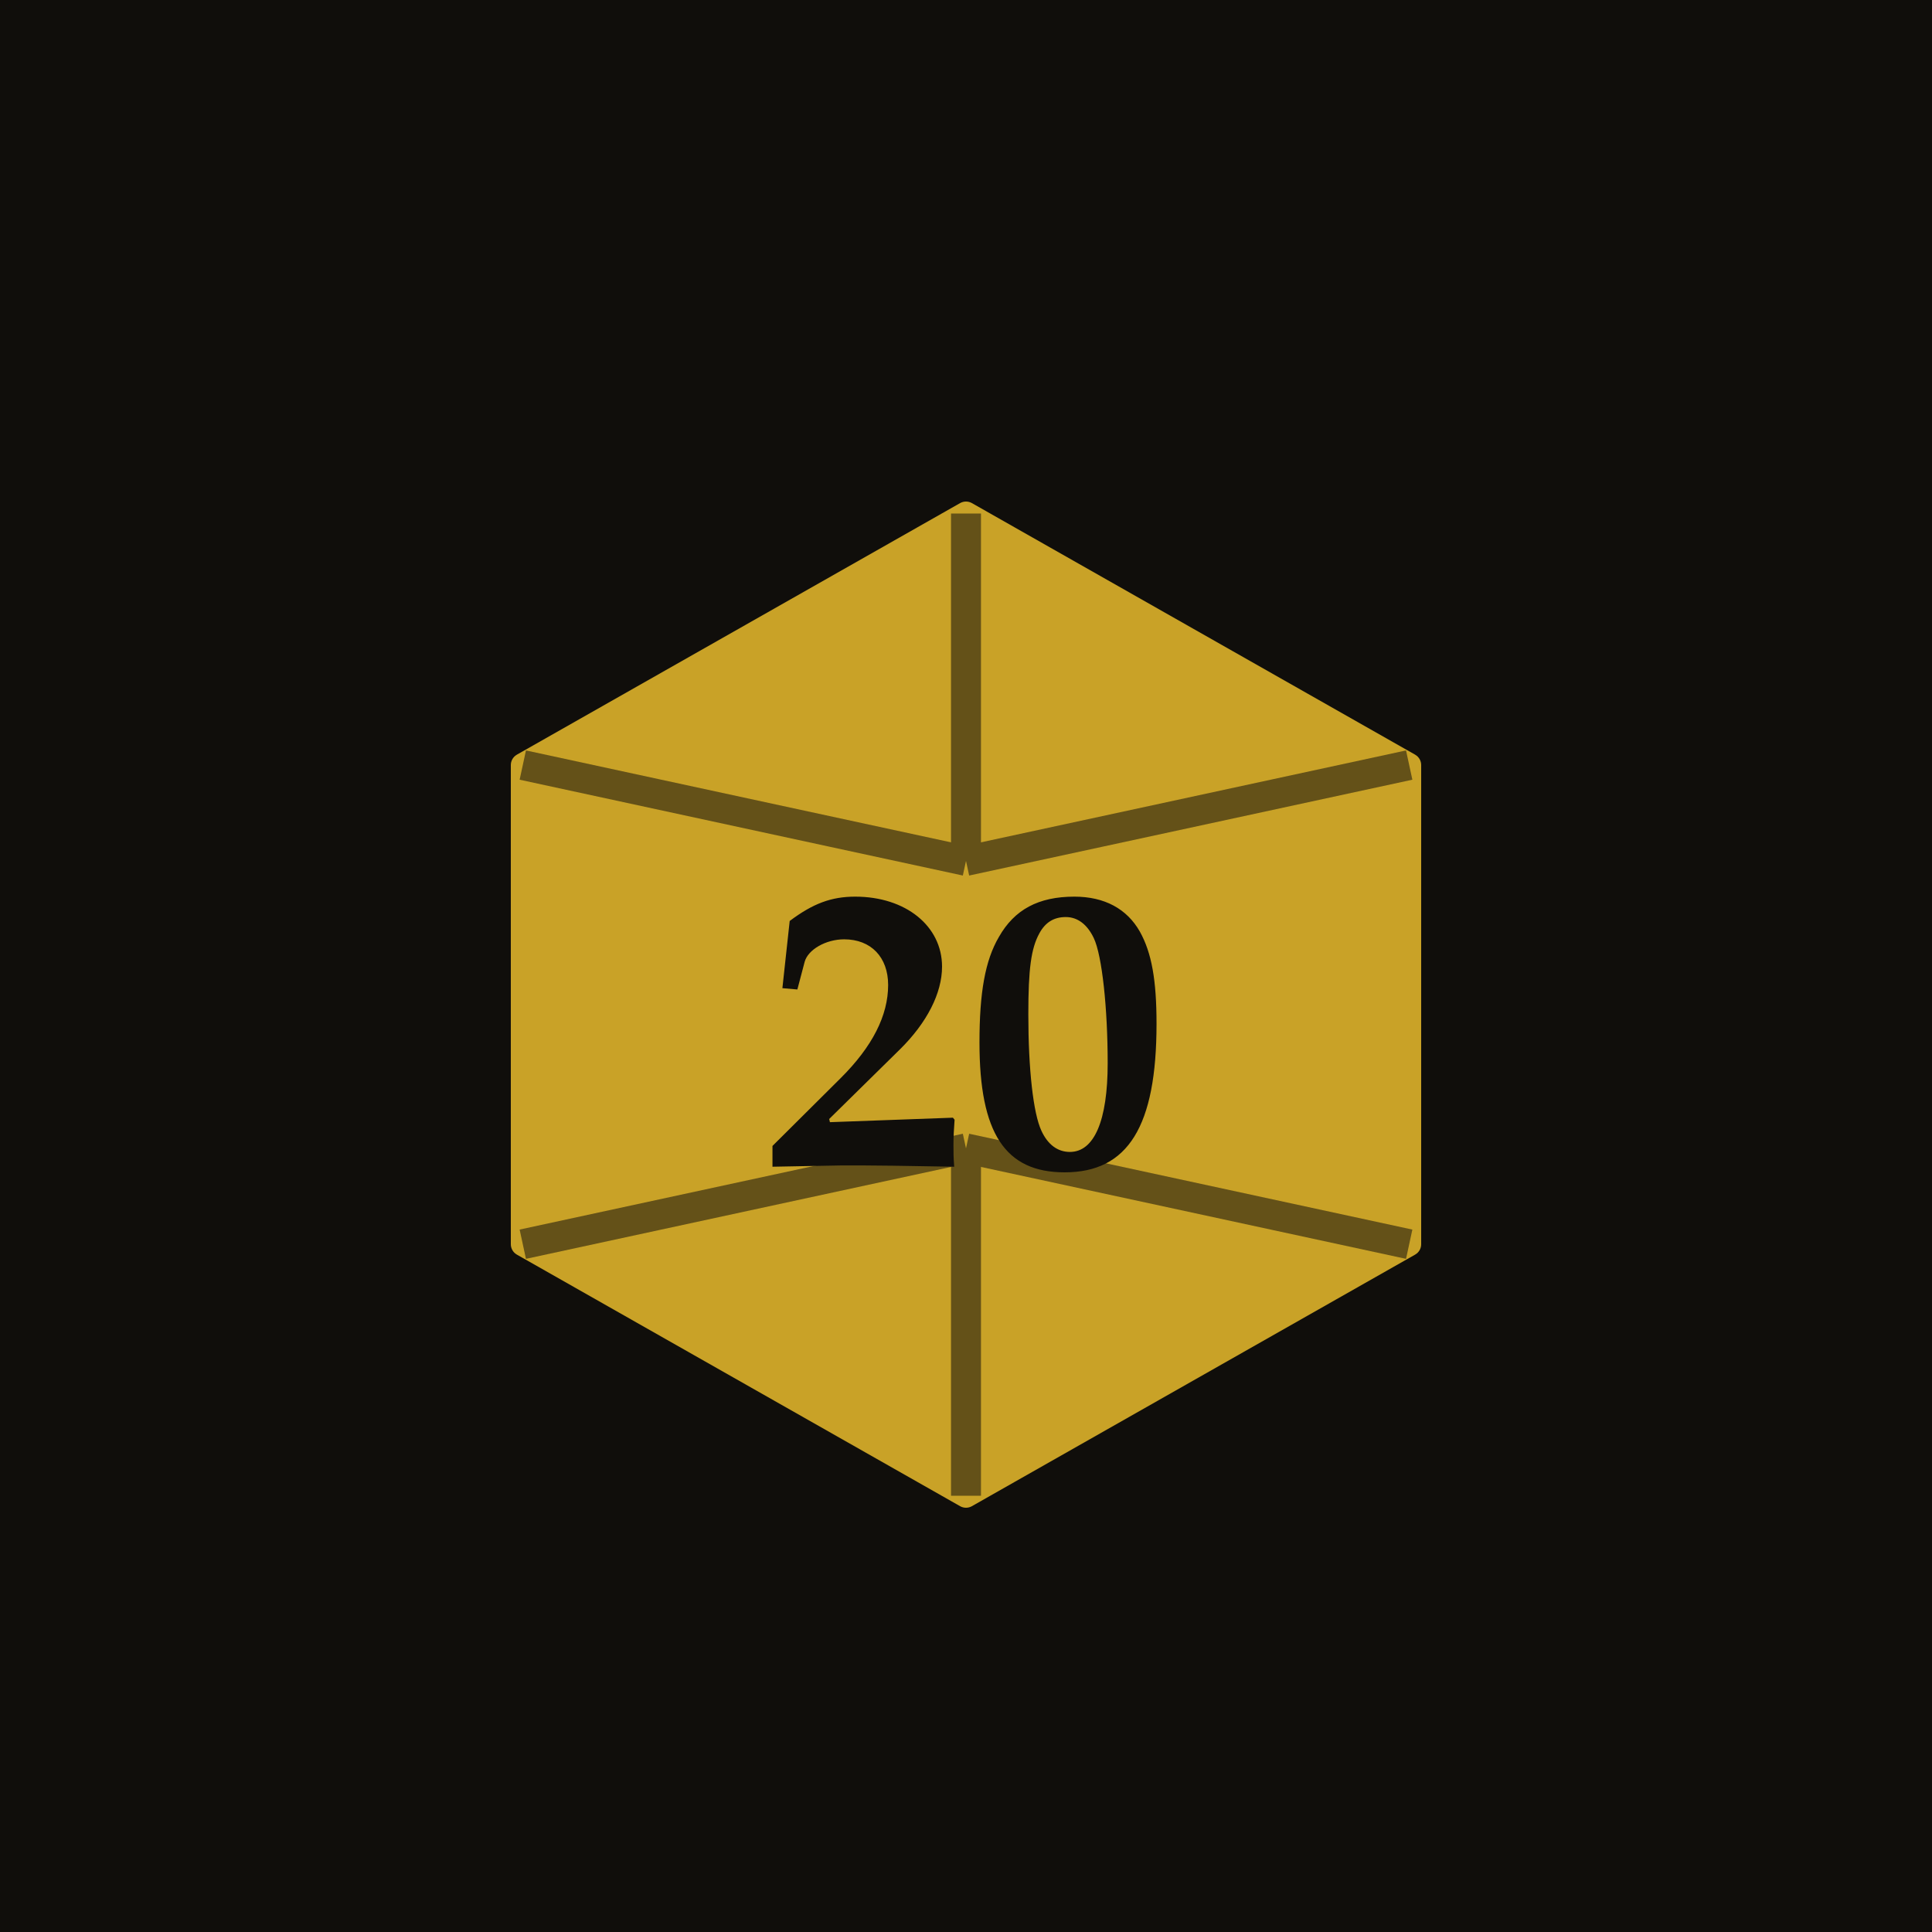
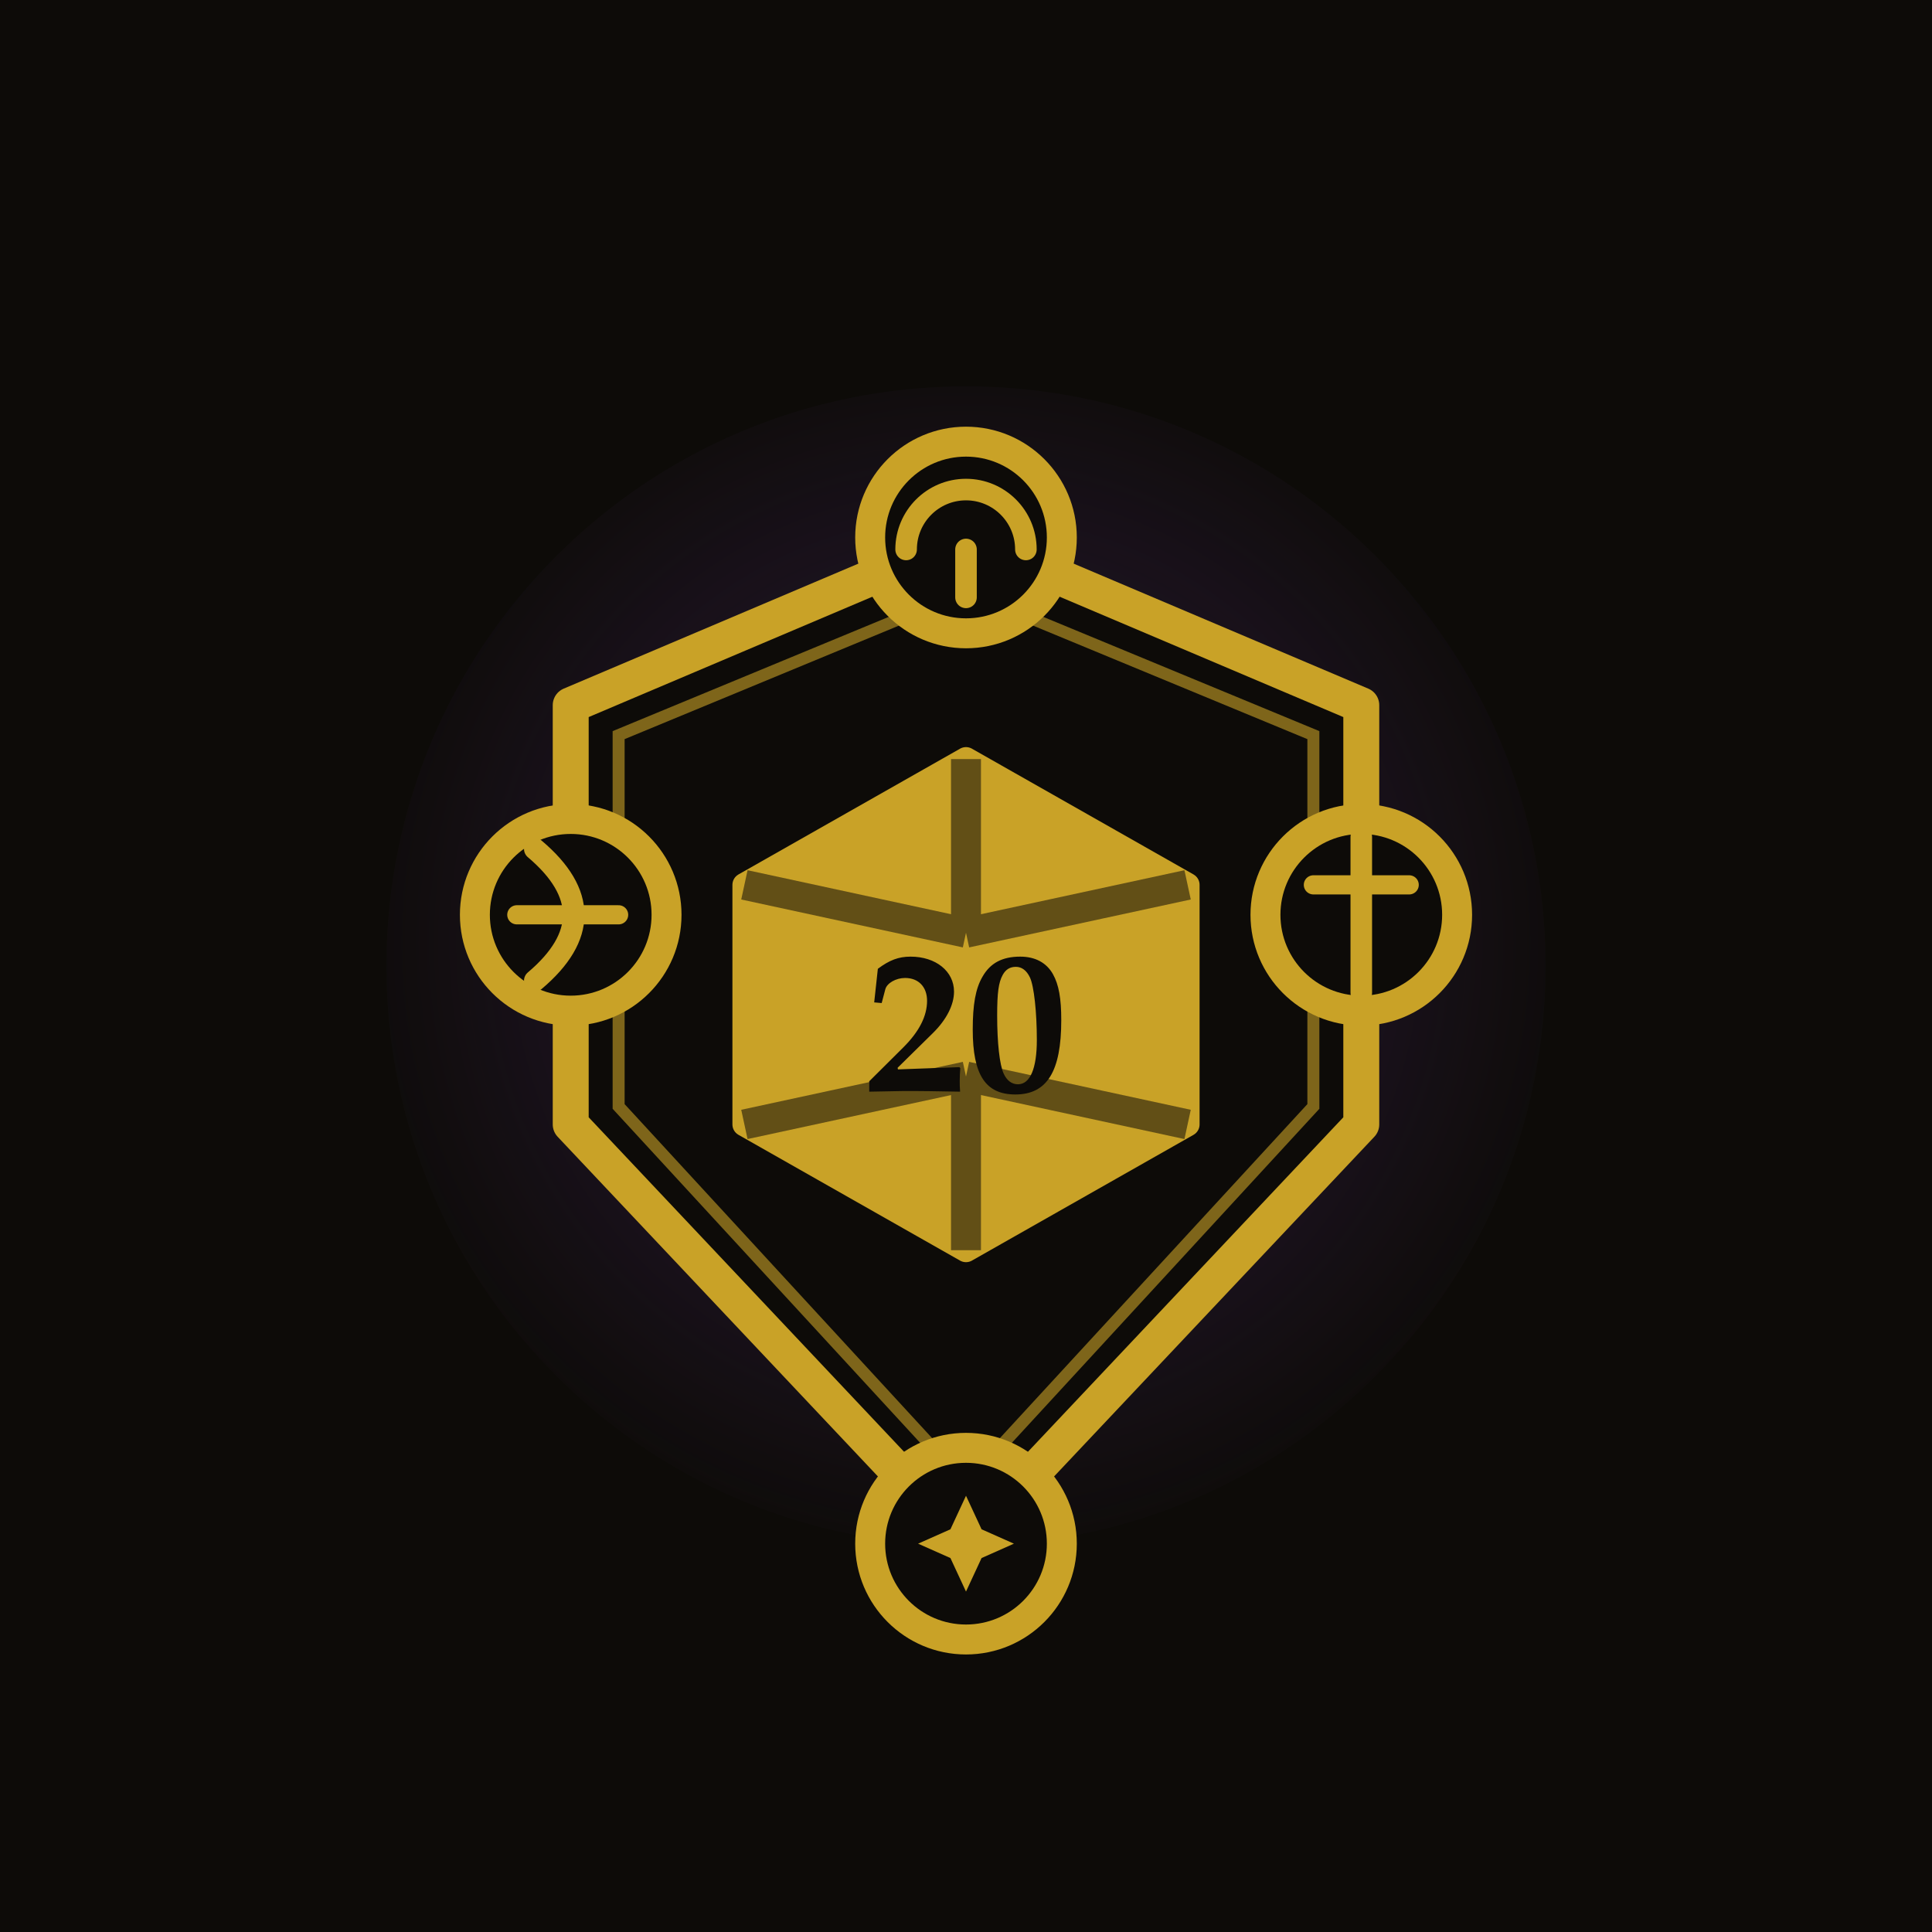
<svg xmlns="http://www.w3.org/2000/svg" width="100" height="100" viewBox="0 0 100 100">
-   <rect x="0" y="0" width="100" height="100" fill="#100e0b" />
-   <g transform="translate(50,52) scale(0.62) translate(-50,-50)">
-     <polygon points="50,9 87,30 87,70 50,91 13,70 13,30" fill="#c9a227" stroke="#c9a227" stroke-width="2" stroke-linejoin="round" />
-     <g stroke="#100e0b" stroke-width="2.5" opacity="0.55">
-       <line x1="50" y1="9" x2="50" y2="38" />
-       <line x1="50" y1="91" x2="50" y2="62" />
-       <line x1="13" y1="30" x2="50" y2="38" />
-       <line x1="87" y1="30" x2="50" y2="38" />
-       <line x1="13" y1="70" x2="50" y2="62" />
-       <line x1="87" y1="70" x2="50" y2="62" />
+   <defs>
+     <radialGradient id="glow" cx="50%" cy="48%" r="55%">
+       <stop offset="0%" stop-color="#4a2a68" stop-opacity="0.55" />
+       <stop offset="100%" stop-color="#4a2a68" stop-opacity="0" />
+     </radialGradient>
+   </defs>
+   <rect x="0" y="0" width="100" height="100" fill="#0d0b08" />
+   <circle cx="50" cy="50" r="30" fill="url(#glow)" />
+   <g transform="translate(50,52) scale(0.62) translate(-50,-48)">
+     <path d="M50 9 L83 23 L83 58 L50 93 L17 58 L17 23 Z" fill="#0d0b08" stroke="#c9a227" stroke-width="3" stroke-linejoin="round" />
+     <path d="M50 13.5 L79 25.5 L79 56.5 L50 88 L21 56.5 L21 25.5 Z" fill="none" stroke="#c9a227" stroke-width="1" opacity="0.6" />
+     <g transform="translate(50,48) scale(0.5)">
+       <polygon points="0,-41 37,-20 37,20 0,41 -37,20 -37,-20" fill="#c9a227" stroke="#c9a227" stroke-width="4" stroke-linejoin="round" />
+       <g stroke="#0d0b08" stroke-width="5" opacity="0.55">
+         <line x1="0" y1="-41" x2="0" y2="-12" />
+         <line x1="0" y1="41" x2="0" y2="12" />
+         <line x1="-37" y1="-20" x2="0" y2="-12" />
+         <line x1="37" y1="-20" x2="0" y2="-12" />
+         <line x1="-37" y1="20" x2="0" y2="12" />
+         <line x1="37" y1="20" x2="0" y2="12" />
+       </g>
+       <text x="0" y="4" text-anchor="middle" dominant-baseline="middle" font-family="Georgia, 'Iowan Old Style', 'Palatino Linotype', serif" font-weight="700" font-size="34" fill="#0d0b08">20</text>
    </g>
-     <text x="50" y="53" text-anchor="middle" dominant-baseline="middle" font-family="Georgia, 'Iowan Old Style', 'Palatino Linotype', serif" font-weight="700" font-size="34" fill="#100e0b">20</text>
+     <g>
+       <circle cx="50" cy="9" r="8" fill="#0d0b08" stroke="#c9a227" stroke-width="2.5" />
+       <path d="M45 10 A 5 5 0 0 1 55 10" stroke="#c9a227" stroke-width="1.8" fill="none" stroke-linecap="round" />
+       <line x1="50" y1="10" x2="50" y2="14" stroke="#c9a227" stroke-width="1.8" stroke-linecap="round" />
+     </g>
+     <g>
+       <circle cx="17" cy="40.5" r="8" fill="#0d0b08" stroke="#c9a227" stroke-width="2.5" />
+       <path d="M14 35 Q 20.5 40.5 14 46" stroke="#c9a227" stroke-width="1.8" fill="none" stroke-linecap="round" />
+       <line x1="12.5" y1="40.5" x2="21" y2="40.5" stroke="#c9a227" stroke-width="1.6" stroke-linecap="round" />
+     </g>
+     <g>
+       <circle cx="83" cy="40.5" r="8" fill="#0d0b08" stroke="#c9a227" stroke-width="2.5" />
+       <line x1="83" y1="34" x2="83" y2="47" stroke="#c9a227" stroke-width="1.8" stroke-linecap="round" />
+       <line x1="79" y1="38" x2="87" y2="38" stroke="#c9a227" stroke-width="1.6" stroke-linecap="round" />
+     </g>
+     <g>
+       <circle cx="50" cy="93" r="8" fill="#0d0b08" stroke="#c9a227" stroke-width="2.5" />
+       <path d="M50 89 L51.3 91.8 L54 93 L51.3 94.2 L50 97 L48.7 94.2 L46 93 L48.7 91.8 Z" fill="#c9a227" />
+     </g>
  </g>
</svg>
